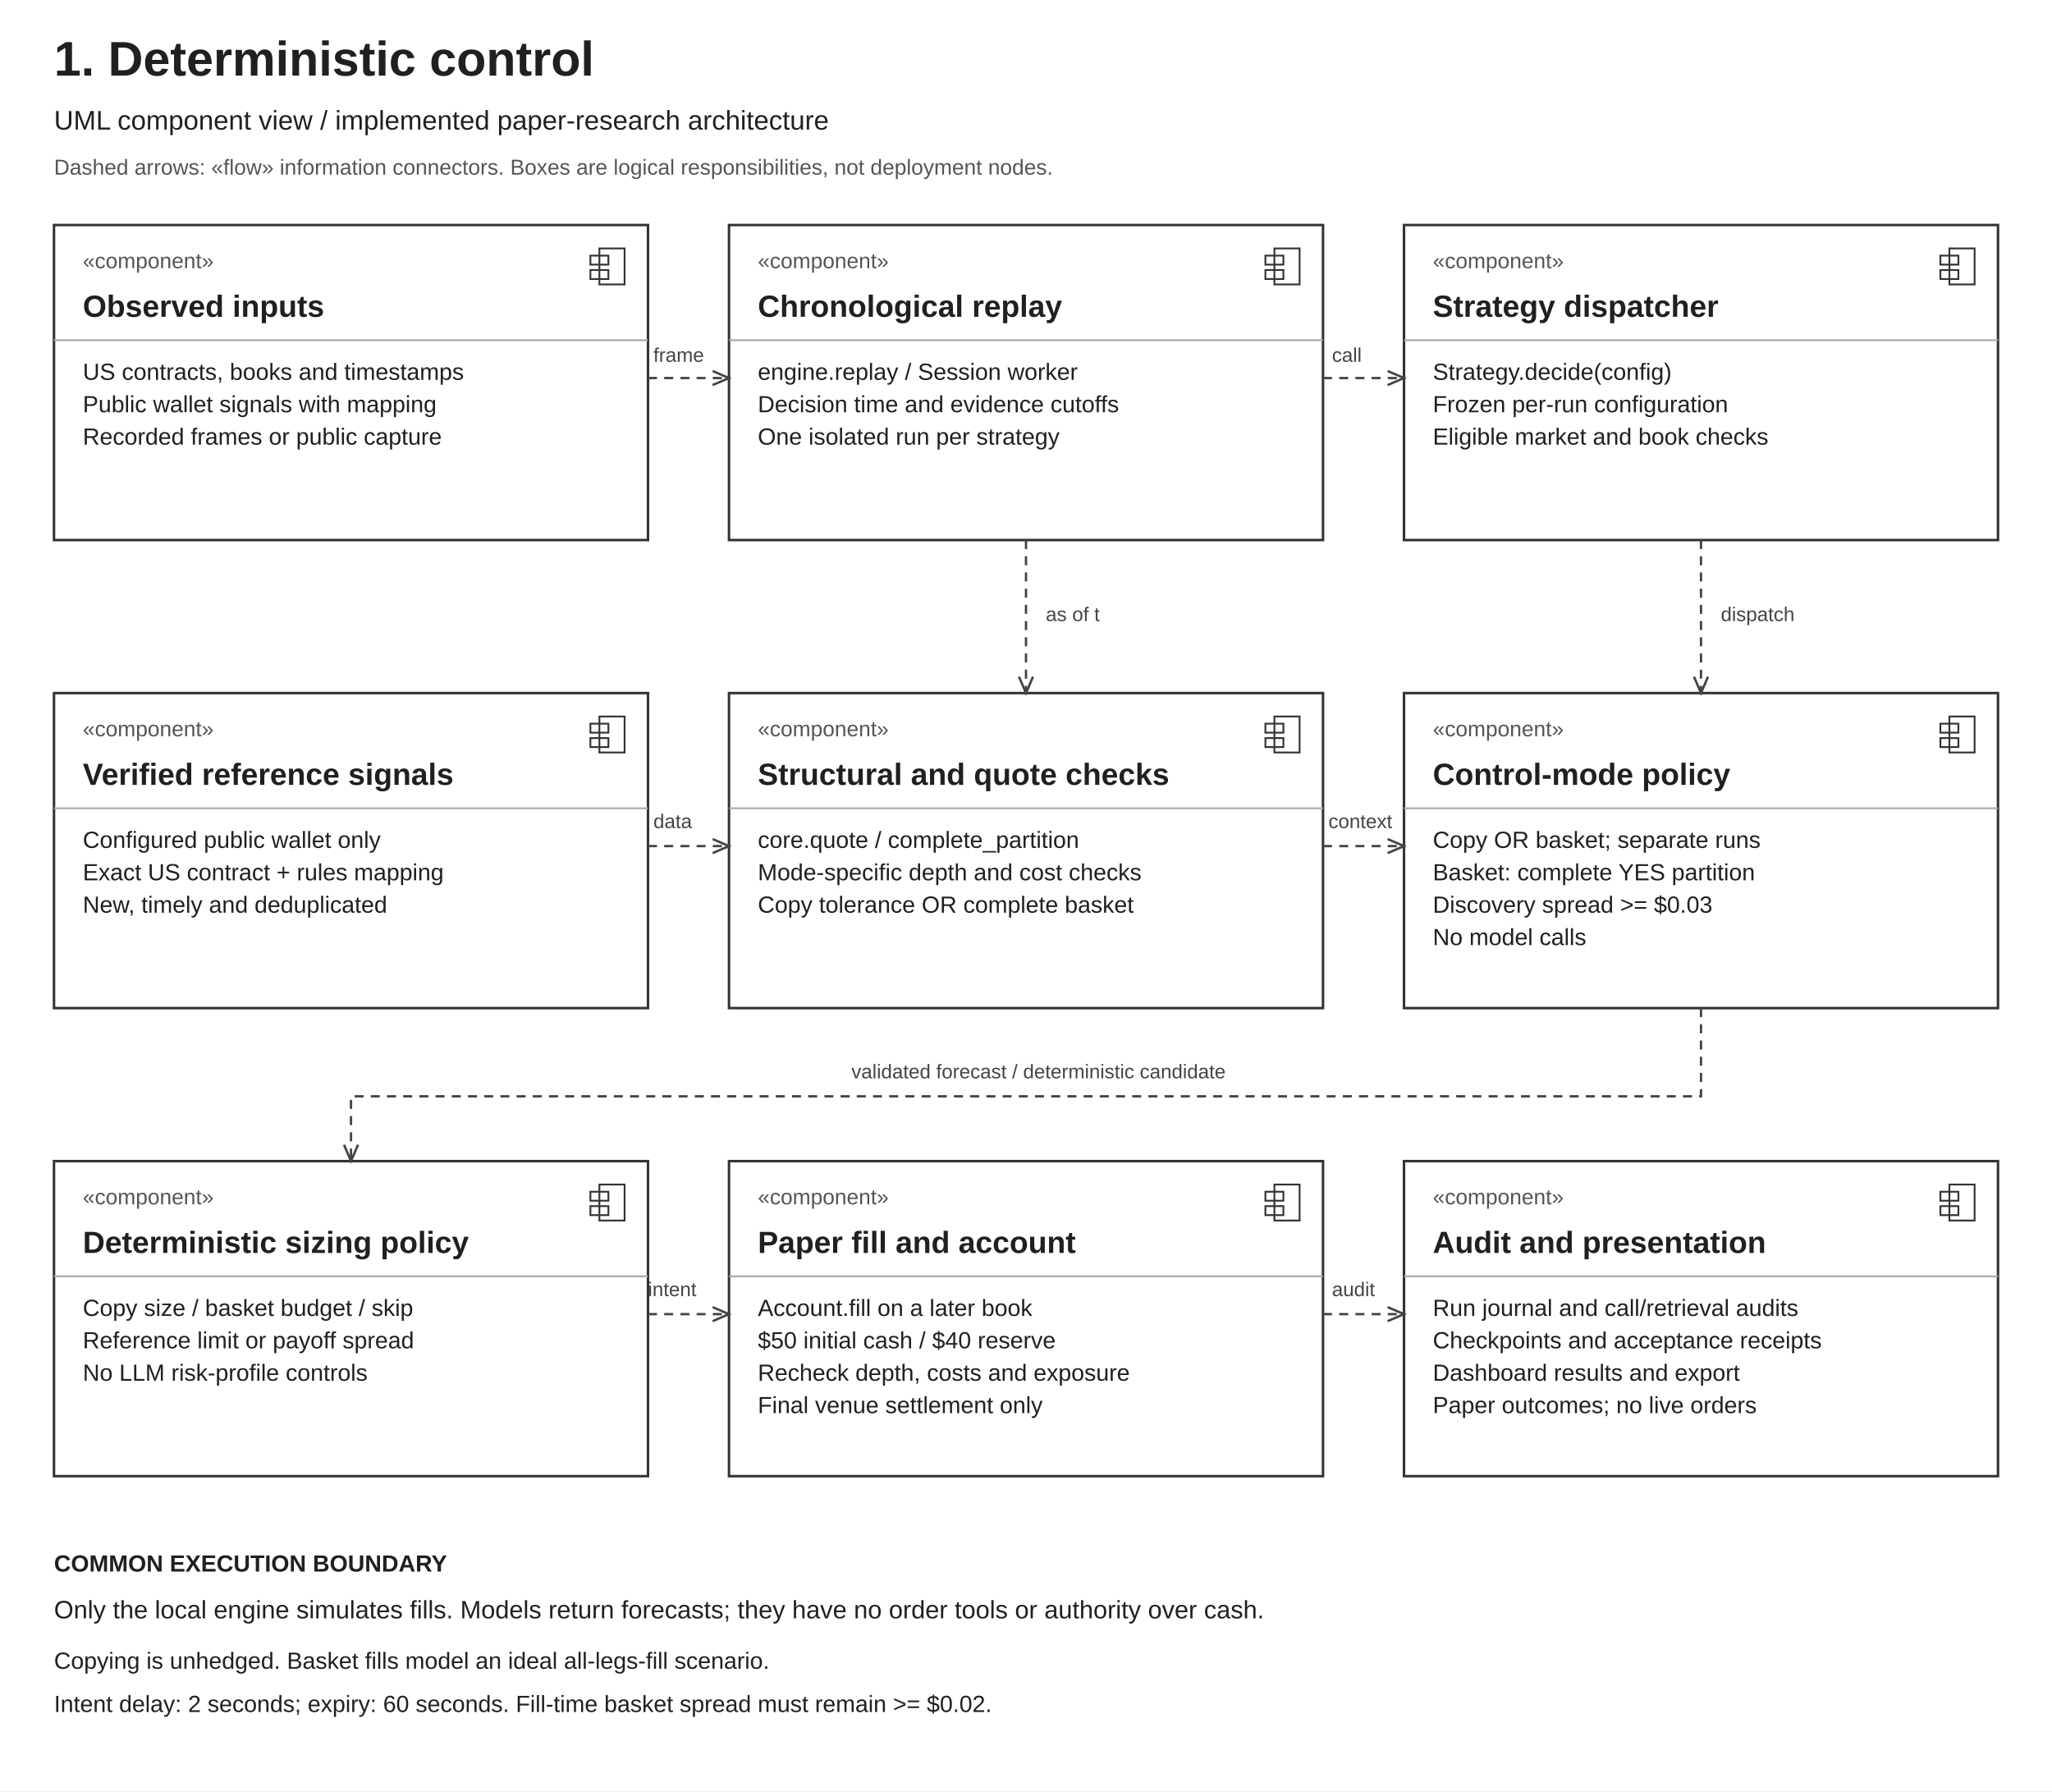
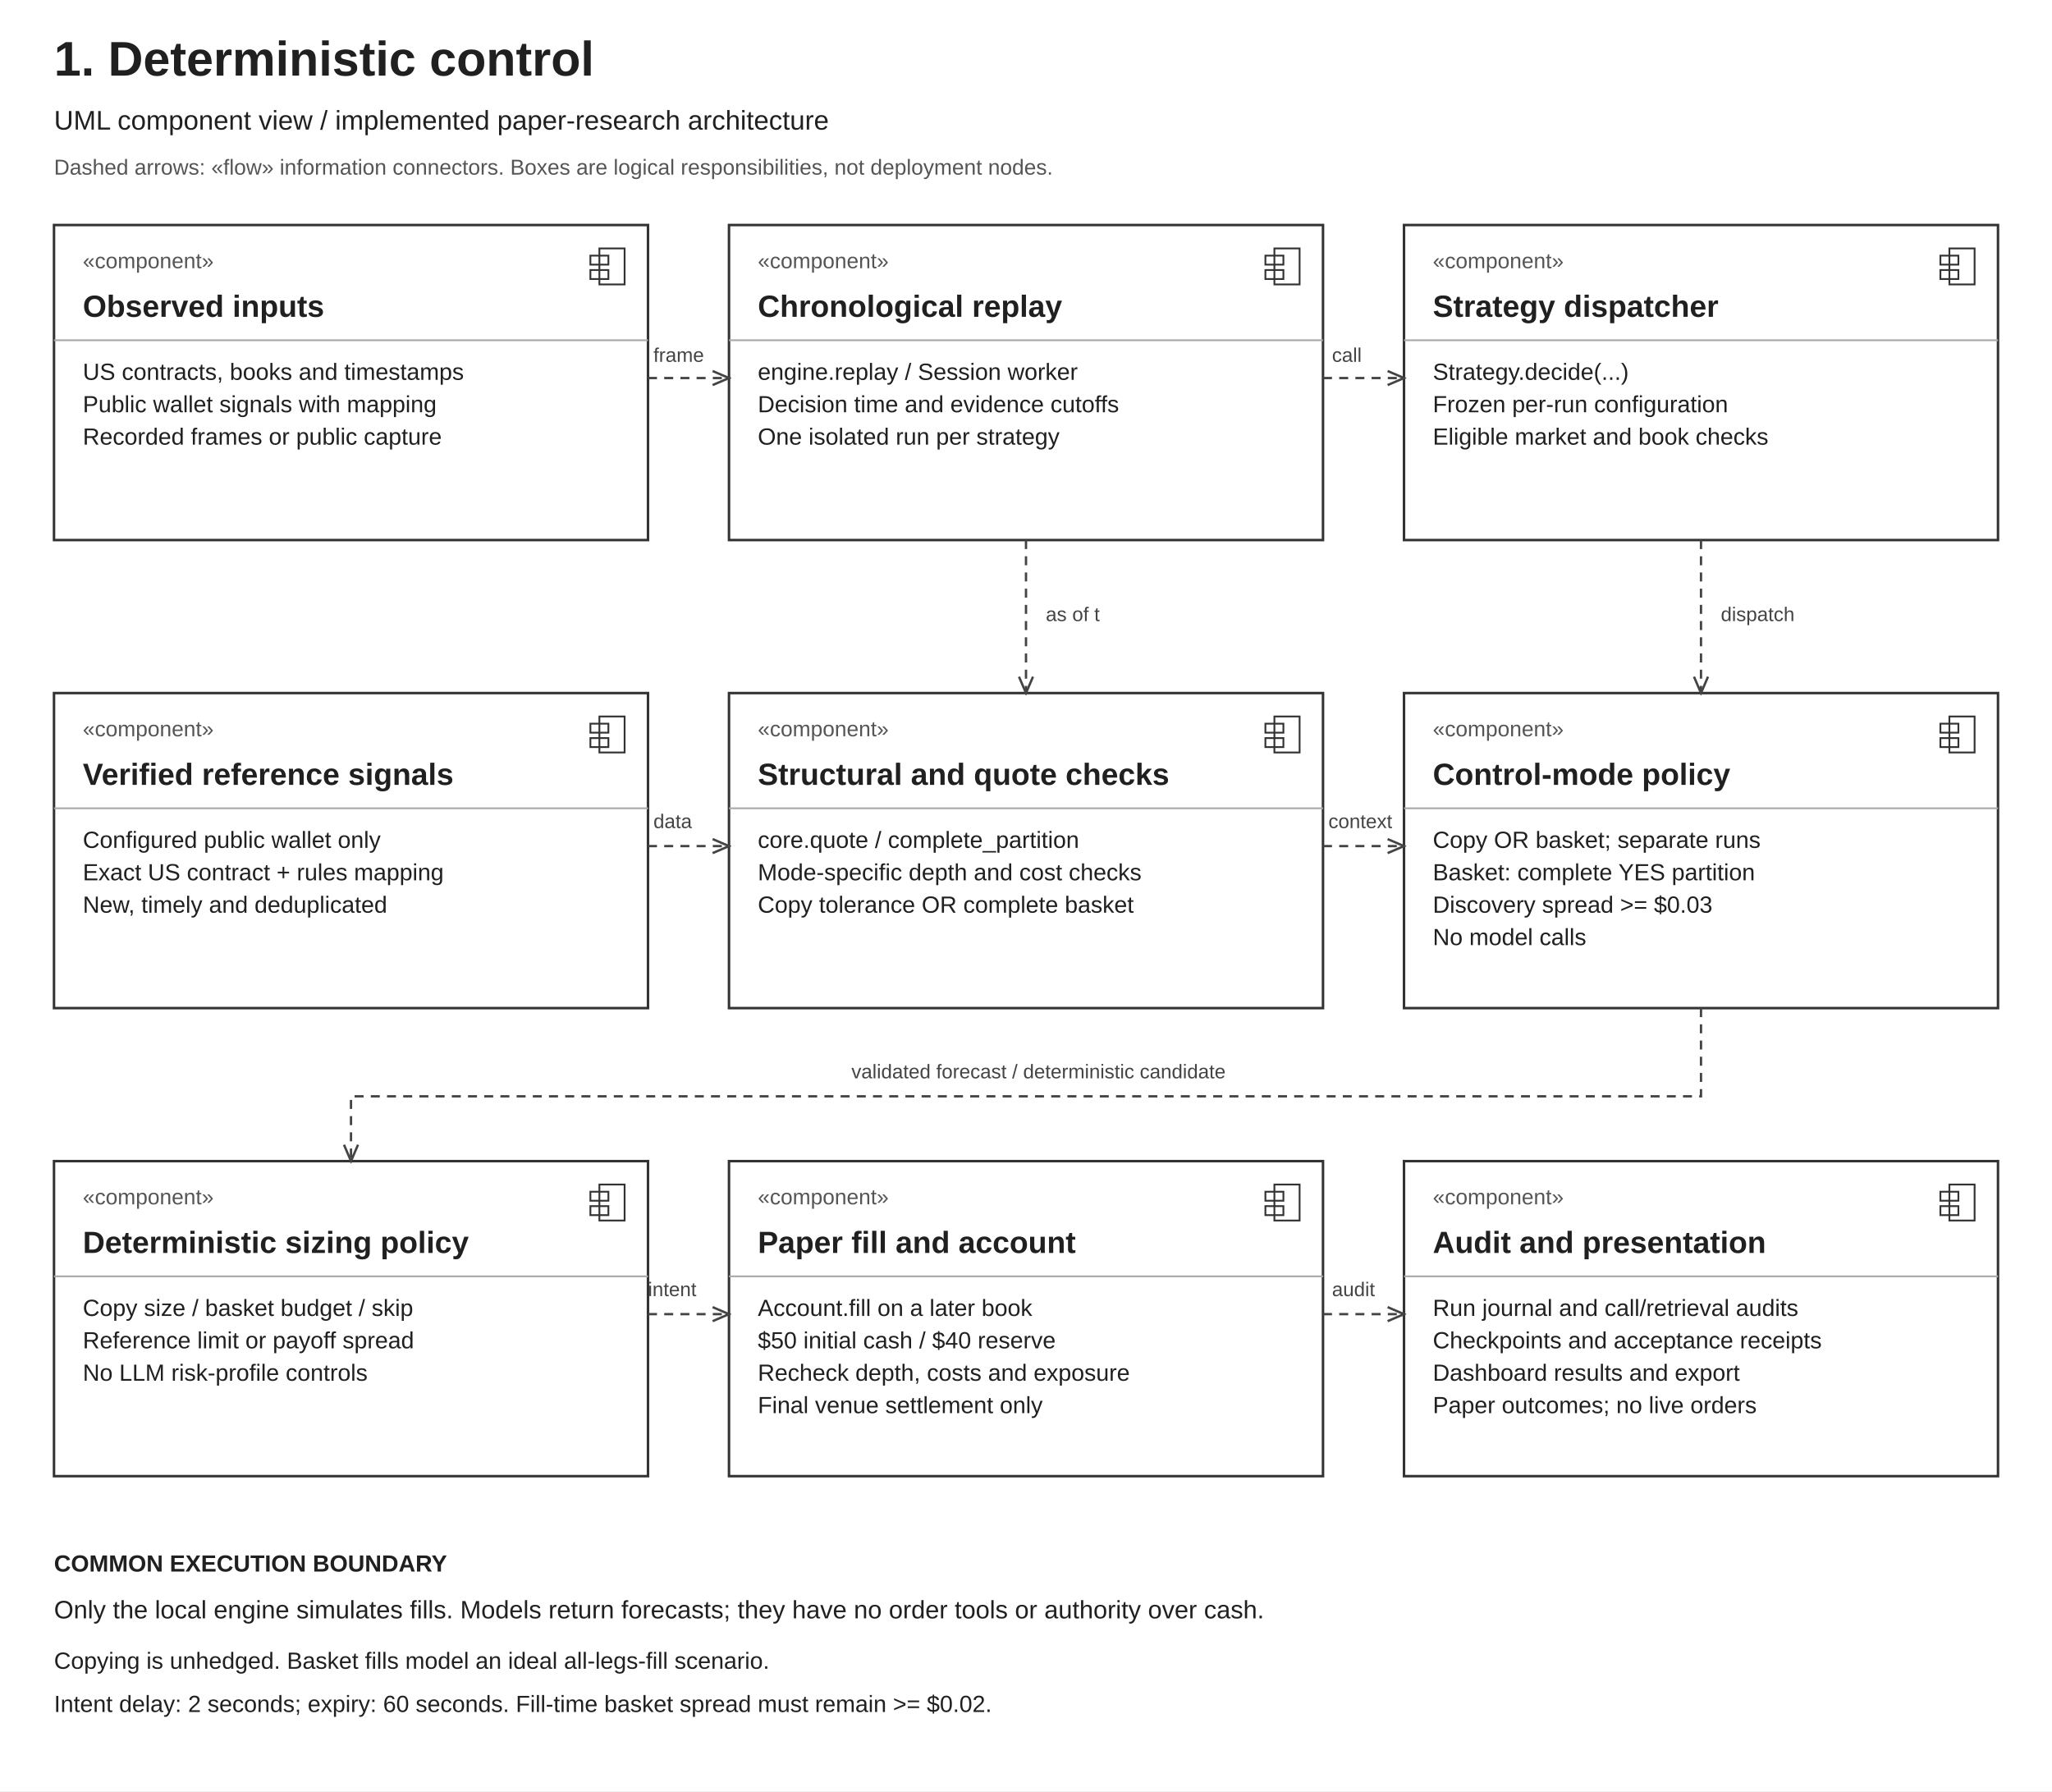
<svg xmlns="http://www.w3.org/2000/svg" width="1140" height="995" viewBox="0 0 1140 995" role="img" aria-labelledby="title desc">
  <defs>
    <marker id="arrow" markerWidth="9" markerHeight="9" refX="8" refY="4" orient="auto">
      <path d="M1 1L8 4L1 7" fill="none" stroke="#444" />
    </marker>
  </defs>
  <rect width="1140" height="995" fill="#fff" />
  <g font-family="Arial, Helvetica, sans-serif">
    <text x="30" y="42" font-size="27" font-weight="bold" fill="#202020">1. Deterministic control</text>
    <text x="30" y="72" font-size="15" font-weight="normal" fill="#202020">UML component view  /  implemented paper-research architecture</text>
    <text x="30" y="97" font-size="12" font-weight="normal" fill="#555">Dashed arrows: «flow» information connectors. Boxes are logical responsibilities, not deployment nodes.</text>
    <g>
      <rect x="30" y="125" width="330" height="175" fill="white" stroke="#333" stroke-width="1.4" />
      <text x="46" y="149" font-size="12" font-weight="normal" fill="#555">«component»</text>
      <text x="46" y="176" font-size="17" font-weight="bold" fill="#202020">Observed inputs</text>
      <path d="M333 138h14v20h-14z M328 142h10v5h-10z M328 150h10v5h-10z" fill="white" stroke="#333" />
      <path d="M30 189h330" stroke="#aaa" />
      <text x="46" y="211" font-size="13" font-weight="normal" fill="#202020">US contracts, books and timestamps</text>
      <text x="46" y="229" font-size="13" font-weight="normal" fill="#202020">Public wallet signals with mapping</text>
      <text x="46" y="247" font-size="13" font-weight="normal" fill="#202020">Recorded frames or public capture</text>
    </g>
    <g>
      <rect x="405" y="125" width="330" height="175" fill="white" stroke="#333" stroke-width="1.4" />
      <text x="421" y="149" font-size="12" font-weight="normal" fill="#555">«component»</text>
      <text x="421" y="176" font-size="17" font-weight="bold" fill="#202020">Chronological replay</text>
      <path d="M708 138h14v20h-14z M703 142h10v5h-10z M703 150h10v5h-10z" fill="white" stroke="#333" />
      <path d="M405 189h330" stroke="#aaa" />
      <text x="421" y="211" font-size="13" font-weight="normal" fill="#202020">engine.replay / Session worker</text>
      <text x="421" y="229" font-size="13" font-weight="normal" fill="#202020">Decision time and evidence cutoffs</text>
      <text x="421" y="247" font-size="13" font-weight="normal" fill="#202020">One isolated run per strategy</text>
    </g>
    <g>
      <rect x="780" y="125" width="330" height="175" fill="white" stroke="#333" stroke-width="1.4" />
      <text x="796" y="149" font-size="12" font-weight="normal" fill="#555">«component»</text>
      <text x="796" y="176" font-size="17" font-weight="bold" fill="#202020">Strategy dispatcher</text>
      <path d="M1083 138h14v20h-14z M1078 142h10v5h-10z M1078 150h10v5h-10z" fill="white" stroke="#333" />
      <path d="M780 189h330" stroke="#aaa" />
-       <text x="796" y="211" font-size="13" font-weight="normal" fill="#202020">Strategy.decide(config)</text>
+       <text x="796" y="211" font-size="13" font-weight="normal" fill="#202020">Strategy.decide(...)</text>
      <text x="796" y="229" font-size="13" font-weight="normal" fill="#202020">Frozen per-run configuration</text>
      <text x="796" y="247" font-size="13" font-weight="normal" fill="#202020">Eligible market and book checks</text>
    </g>
    <g>
      <rect x="30" y="385" width="330" height="175" fill="white" stroke="#333" stroke-width="1.4" />
      <text x="46" y="409" font-size="12" font-weight="normal" fill="#555">«component»</text>
      <text x="46" y="436" font-size="17" font-weight="bold" fill="#202020">Verified reference signals</text>
      <path d="M333 398h14v20h-14z M328 402h10v5h-10z M328 410h10v5h-10z" fill="white" stroke="#333" />
      <path d="M30 449h330" stroke="#aaa" />
      <text x="46" y="471" font-size="13" font-weight="normal" fill="#202020">Configured public wallet only</text>
      <text x="46" y="489" font-size="13" font-weight="normal" fill="#202020">Exact US contract + rules mapping</text>
      <text x="46" y="507" font-size="13" font-weight="normal" fill="#202020">New, timely and deduplicated</text>
    </g>
    <g>
      <rect x="405" y="385" width="330" height="175" fill="white" stroke="#333" stroke-width="1.4" />
      <text x="421" y="409" font-size="12" font-weight="normal" fill="#555">«component»</text>
      <text x="421" y="436" font-size="17" font-weight="bold" fill="#202020">Structural and quote checks</text>
      <path d="M708 398h14v20h-14z M703 402h10v5h-10z M703 410h10v5h-10z" fill="white" stroke="#333" />
      <path d="M405 449h330" stroke="#aaa" />
      <text x="421" y="471" font-size="13" font-weight="normal" fill="#202020">core.quote / complete_partition</text>
      <text x="421" y="489" font-size="13" font-weight="normal" fill="#202020">Mode-specific depth and cost checks</text>
      <text x="421" y="507" font-size="13" font-weight="normal" fill="#202020">Copy tolerance OR complete basket</text>
    </g>
    <g>
      <rect x="780" y="385" width="330" height="175" fill="white" stroke="#333" stroke-width="1.4" />
      <text x="796" y="409" font-size="12" font-weight="normal" fill="#555">«component»</text>
      <text x="796" y="436" font-size="17" font-weight="bold" fill="#202020">Control-mode policy</text>
      <path d="M1083 398h14v20h-14z M1078 402h10v5h-10z M1078 410h10v5h-10z" fill="white" stroke="#333" />
      <path d="M780 449h330" stroke="#aaa" />
      <text x="796" y="471" font-size="13" font-weight="normal" fill="#202020">Copy OR basket; separate runs</text>
      <text x="796" y="489" font-size="13" font-weight="normal" fill="#202020">Basket: complete YES partition</text>
      <text x="796" y="507" font-size="13" font-weight="normal" fill="#202020">Discovery spread &gt;= $0.03</text>
      <text x="796" y="525" font-size="13" font-weight="normal" fill="#202020">No model calls</text>
    </g>
    <g>
      <rect x="30" y="645" width="330" height="175" fill="white" stroke="#333" stroke-width="1.4" />
      <text x="46" y="669" font-size="12" font-weight="normal" fill="#555">«component»</text>
      <text x="46" y="696" font-size="17" font-weight="bold" fill="#202020">Deterministic sizing policy</text>
      <path d="M333 658h14v20h-14z M328 662h10v5h-10z M328 670h10v5h-10z" fill="white" stroke="#333" />
      <path d="M30 709h330" stroke="#aaa" />
      <text x="46" y="731" font-size="13" font-weight="normal" fill="#202020">Copy size / basket budget / skip</text>
      <text x="46" y="749" font-size="13" font-weight="normal" fill="#202020">Reference limit or payoff spread</text>
      <text x="46" y="767" font-size="13" font-weight="normal" fill="#202020">No LLM risk-profile controls</text>
    </g>
    <g>
      <rect x="405" y="645" width="330" height="175" fill="white" stroke="#333" stroke-width="1.4" />
      <text x="421" y="669" font-size="12" font-weight="normal" fill="#555">«component»</text>
      <text x="421" y="696" font-size="17" font-weight="bold" fill="#202020">Paper fill and account</text>
      <path d="M708 658h14v20h-14z M703 662h10v5h-10z M703 670h10v5h-10z" fill="white" stroke="#333" />
      <path d="M405 709h330" stroke="#aaa" />
      <text x="421" y="731" font-size="13" font-weight="normal" fill="#202020">Account.fill on a later book</text>
      <text x="421" y="749" font-size="13" font-weight="normal" fill="#202020">$50 initial cash / $40 reserve</text>
      <text x="421" y="767" font-size="13" font-weight="normal" fill="#202020">Recheck depth, costs and exposure</text>
      <text x="421" y="785" font-size="13" font-weight="normal" fill="#202020">Final venue settlement only</text>
    </g>
    <g>
      <rect x="780" y="645" width="330" height="175" fill="white" stroke="#333" stroke-width="1.4" />
      <text x="796" y="669" font-size="12" font-weight="normal" fill="#555">«component»</text>
      <text x="796" y="696" font-size="17" font-weight="bold" fill="#202020">Audit and presentation</text>
      <path d="M1083 658h14v20h-14z M1078 662h10v5h-10z M1078 670h10v5h-10z" fill="white" stroke="#333" />
      <path d="M780 709h330" stroke="#aaa" />
      <text x="796" y="731" font-size="13" font-weight="normal" fill="#202020">Run journal and call/retrieval audits</text>
      <text x="796" y="749" font-size="13" font-weight="normal" fill="#202020">Checkpoints and acceptance receipts</text>
      <text x="796" y="767" font-size="13" font-weight="normal" fill="#202020">Dashboard results and export</text>
      <text x="796" y="785" font-size="13" font-weight="normal" fill="#202020">Paper outcomes; no live orders</text>
    </g>
    <path d="M360 210H405" fill="none" stroke="#444" stroke-width="1.3" stroke-dasharray="5 4" marker-end="url(#arrow)" />
    <text x="363" y="201" font-size="11" font-weight="normal" fill="#444">frame</text>
    <path d="M735 210H780" fill="none" stroke="#444" stroke-width="1.3" stroke-dasharray="5 4" marker-end="url(#arrow)" />
    <text x="740" y="201" font-size="11" font-weight="normal" fill="#444">call</text>
    <path d="M945 300V385" fill="none" stroke="#444" stroke-width="1.3" stroke-dasharray="5 4" marker-end="url(#arrow)" />
    <text x="956" y="345" font-size="11" font-weight="normal" fill="#444">dispatch</text>
    <path d="M570 300V385" fill="none" stroke="#444" stroke-width="1.3" stroke-dasharray="5 4" marker-end="url(#arrow)" />
    <text x="581" y="345" font-size="11" font-weight="normal" fill="#444">as of t</text>
    <path d="M360 470H405" fill="none" stroke="#444" stroke-width="1.3" stroke-dasharray="5 4" marker-end="url(#arrow)" />
    <text x="363" y="460" font-size="11" font-weight="normal" fill="#444">data</text>
    <path d="M735 470H780" fill="none" stroke="#444" stroke-width="1.3" stroke-dasharray="5 4" marker-end="url(#arrow)" />
    <text x="738" y="460" font-size="11" font-weight="normal" fill="#444">context</text>
    <path d="M945 560V609H195V645" fill="none" stroke="#444" stroke-width="1.3" stroke-dasharray="5 4" marker-end="url(#arrow)" />
    <text x="473" y="599" font-size="11" font-weight="normal" fill="#444">validated forecast / deterministic candidate</text>
    <path d="M360 730H405" fill="none" stroke="#444" stroke-width="1.3" stroke-dasharray="5 4" marker-end="url(#arrow)" />
    <text x="360" y="720" font-size="11" font-weight="normal" fill="#444">intent</text>
    <path d="M735 730H780" fill="none" stroke="#444" stroke-width="1.3" stroke-dasharray="5 4" marker-end="url(#arrow)" />
    <text x="740" y="720" font-size="11" font-weight="normal" fill="#444">audit</text>
    <text x="30" y="873" font-size="13" font-weight="bold" fill="#202020">COMMON EXECUTION BOUNDARY</text>
    <text x="30" y="899" font-size="14" font-weight="normal" fill="#202020">Only the local engine simulates fills. Models return forecasts; they have no order tools or authority over cash.</text>
    <text x="30" y="927" font-size="13" font-weight="normal" fill="#202020">Copying is unhedged. Basket fills model an ideal all-legs-fill scenario.</text>
    <text x="30" y="951" font-size="13" font-weight="normal" fill="#202020">Intent delay: 2 seconds; expiry: 60 seconds. Fill-time basket spread must remain &gt;= $0.02.</text>
  </g>
</svg>
